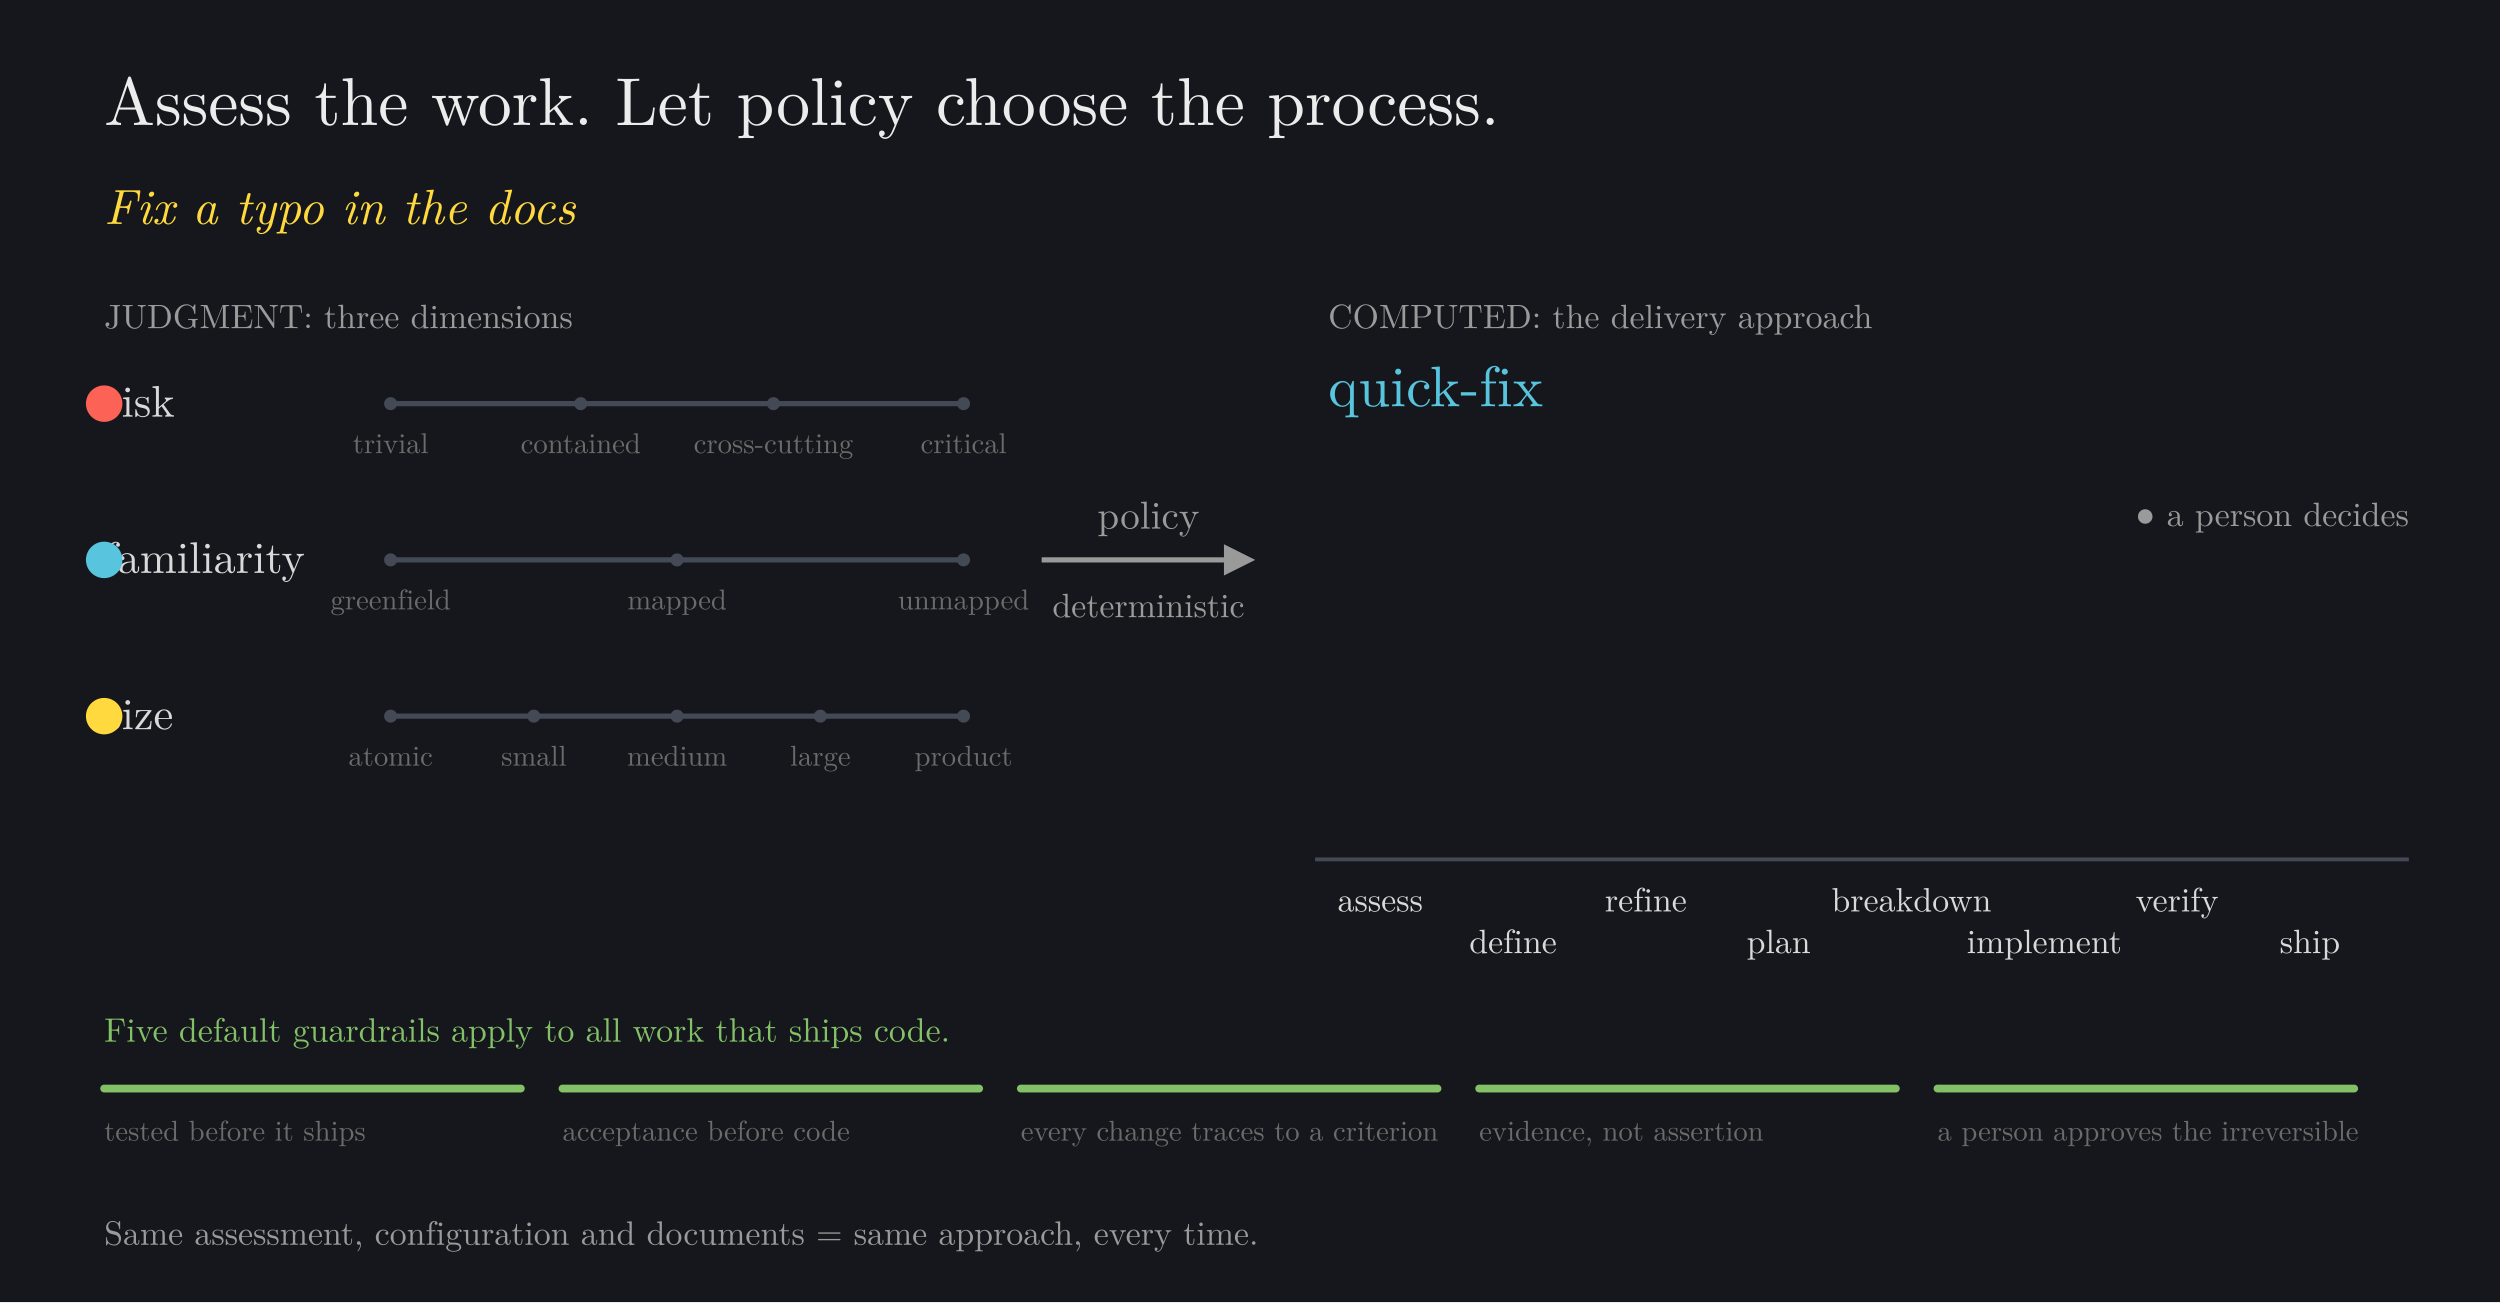
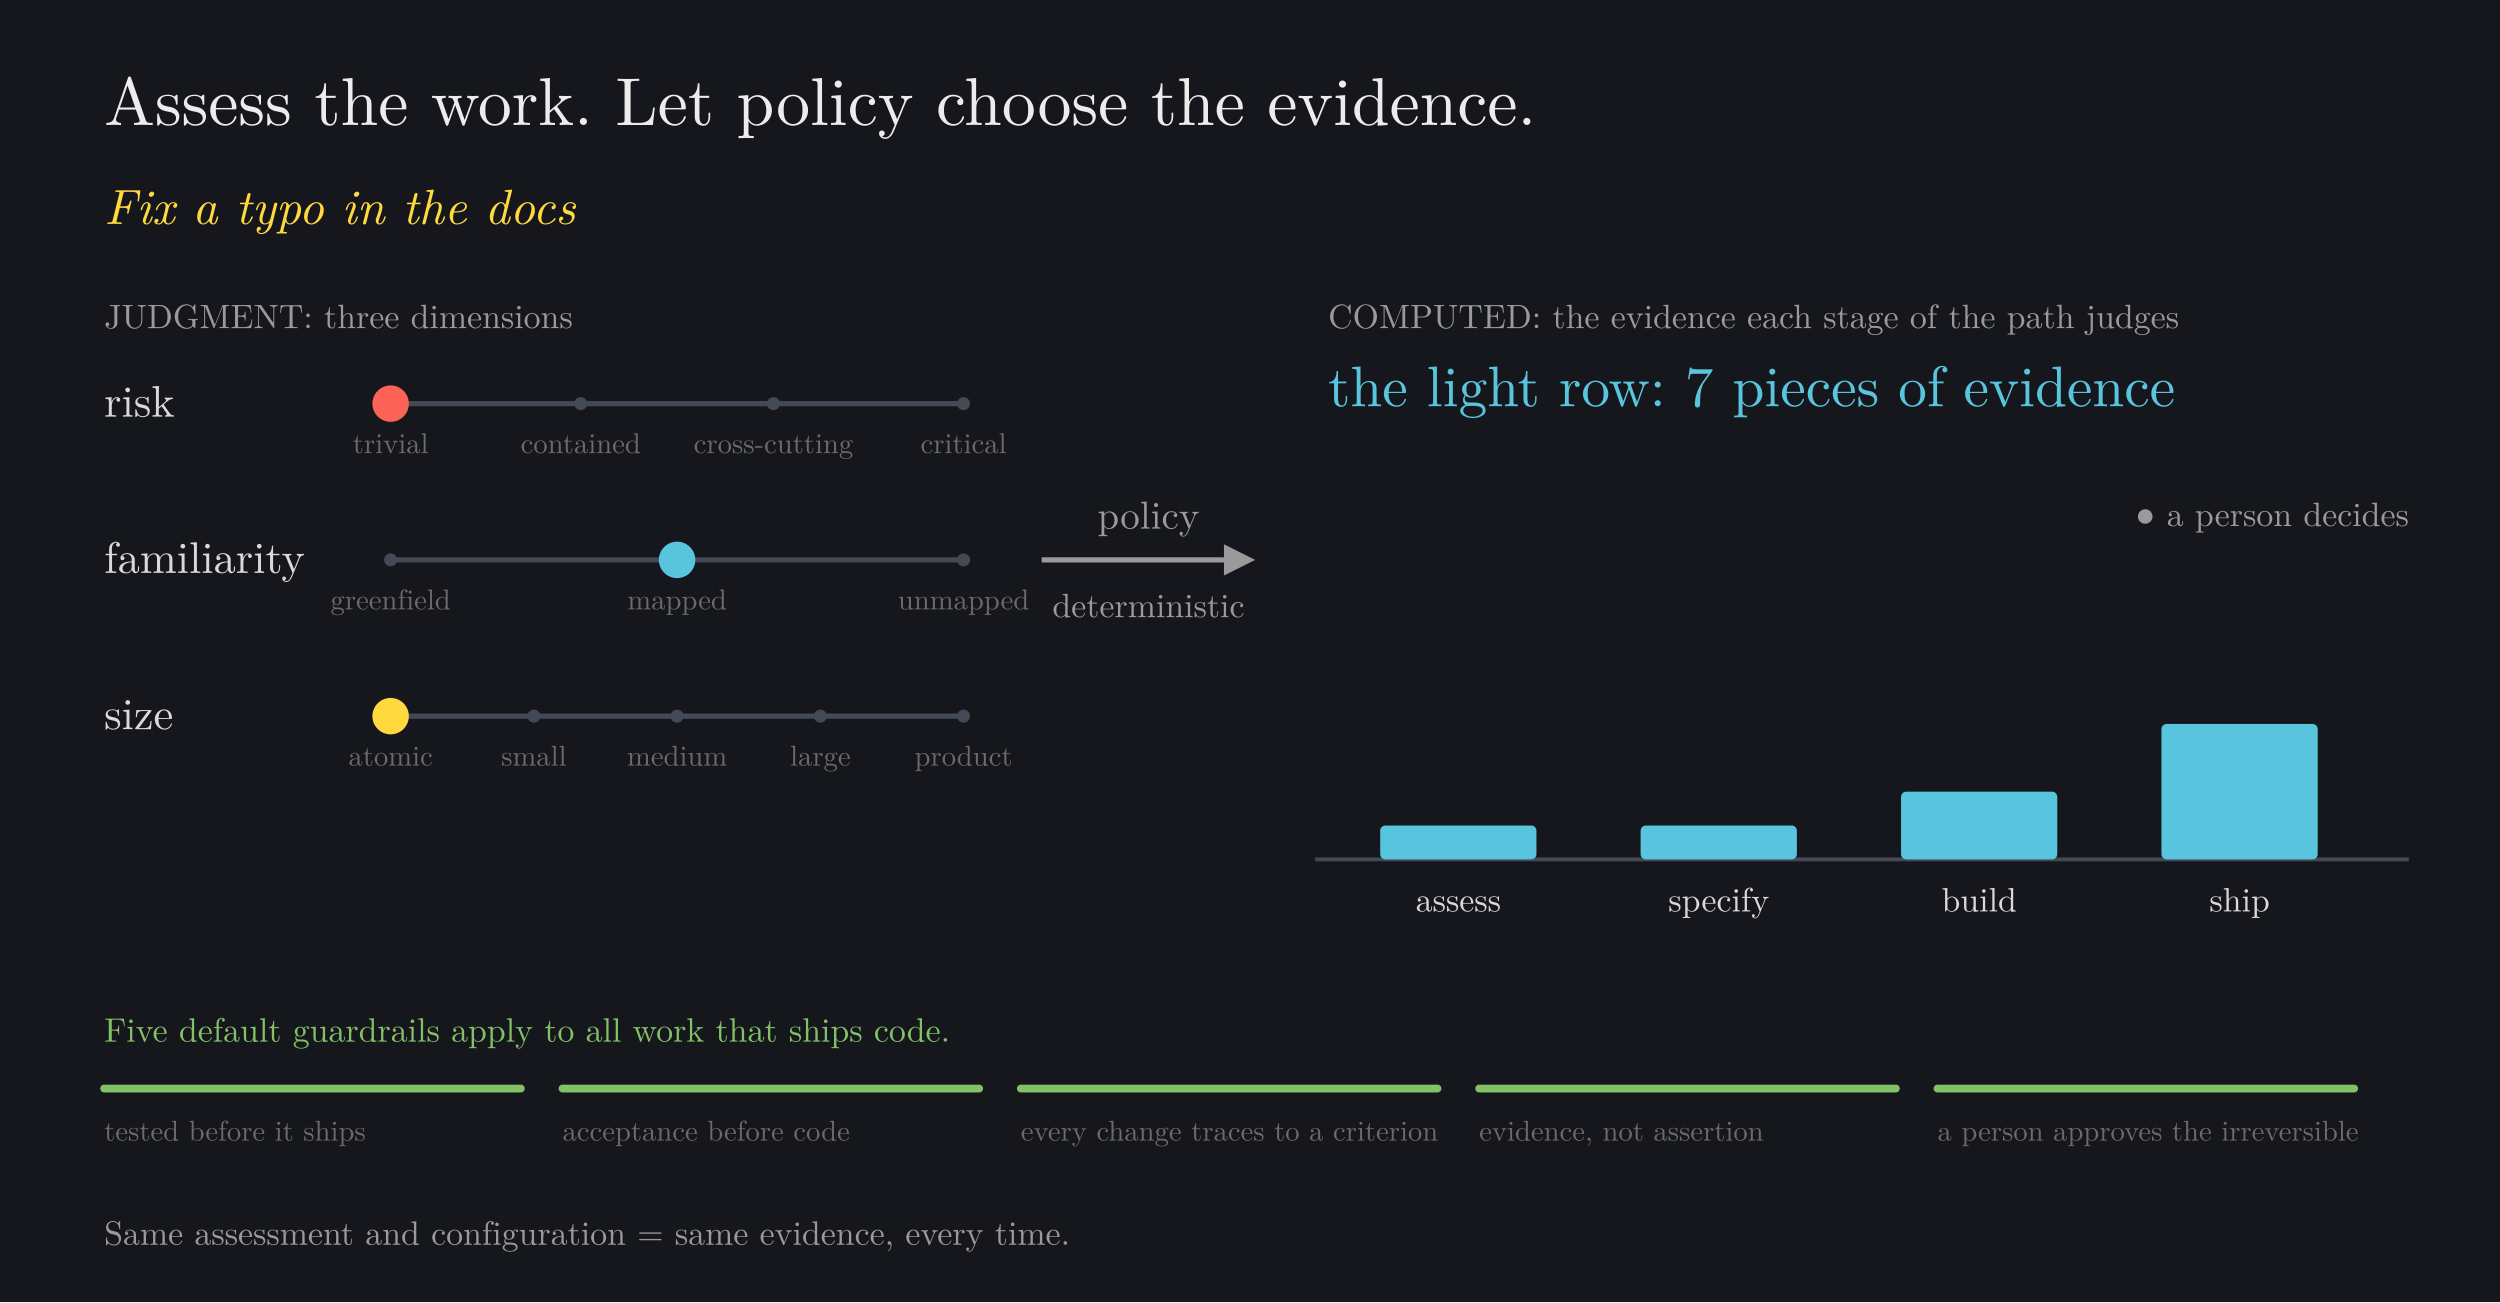
<svg xmlns="http://www.w3.org/2000/svg" viewBox="0 0 960 500" width="960" height="500" font-family="'Latin Modern Roman','CMU Serif','Computer Modern',Georgia,'Times New Roman',serif">
  <defs>
    <style>
      .dim    { fill: #d9d9d9; font-size: 17px; }
      .small  { fill: #9a9a9a; font-size: 13px; }
      .tick   { fill: #6b6b6b; font-size: 11px; }
      .stage  { fill: #d9d9d9; font-size: 13px; text-anchor: middle; }
      .title  { fill: #ececec; font-size: 26px; }
      .cap    { fill: #ffd93d; font-size: 19px; font-style: italic; }
      .appr   { fill: #58c4dd; font-size: 22px; }
      .guard  { fill: #83c167; font-size: 13px; }
      .eq     { fill: #9a9a9a; font-size: 15px; }
    </style>
  </defs>
  <rect width="960" height="500" fill="#15171c" />
-   <text class="title" x="40" y="48">Assess the work. Let policy choose the process.</text>
+   <text class="title" x="40" y="48">Assess the work. Let policy choose the evidence.</text>
  <g>
    <text class="cap" x="40" y="86">
      Fix a typo in the docs
      <animate attributeName="opacity" values="1;1;0;0;0;0;1" keyTimes="0.0;0.3;0.333;0.633;0.667;0.967;1.0" dur="18s" repeatCount="indefinite" />
    </text>
    <text class="cap" x="40" y="86" opacity="0">
-       Add rate limiting to the public API
+       Fix a live rounding error in invoices
      <animate attributeName="opacity" values="0;0;1;1;0;0;0" keyTimes="0.0;0.3;0.333;0.633;0.667;0.967;1.0" dur="18s" repeatCount="indefinite" />
    </text>
    <text class="cap" x="40" y="86" opacity="0">
      Rewrite the payments ledger
      <animate attributeName="opacity" values="0;0;0;0;1;1;0" keyTimes="0.0;0.3;0.333;0.633;0.667;0.967;1.0" dur="18s" repeatCount="indefinite" />
    </text>
  </g>
  <text class="small" x="40" y="126">JUDGMENT: three dimensions</text>
  <g transform="translate(40,160)">
    <text class="dim" x="0" y="0">risk</text>
    <line x1="110" y1="-5" x2="330" y2="-5" stroke="#444a55" stroke-width="2" />
    <g class="tick">
      <circle cx="110" cy="-5" r="2.5" fill="#444a55" />
      <text x="110" y="14" text-anchor="middle">trivial</text>
      <circle cx="183" cy="-5" r="2.5" fill="#444a55" />
      <text x="183" y="14" text-anchor="middle">contained</text>
      <circle cx="257" cy="-5" r="2.5" fill="#444a55" />
      <text x="257" y="14" text-anchor="middle">cross-cutting</text>
      <circle cx="330" cy="-5" r="2.5" fill="#444a55" />
      <text x="330" y="14" text-anchor="middle">critical</text>
    </g>
-     <circle cy="-5" r="7" fill="#fc6255">
+     <circle cx="110" cy="-5" r="7" fill="#fc6255">
      <animate attributeName="cx" values="110;110;183;183;330;330;110" keyTimes="0.0;0.3;0.333;0.633;0.667;0.967;1.0" dur="18s" repeatCount="indefinite" calcMode="spline" keySplines="0.4 0 0.2 1;0.4 0 0.2 1;0.4 0 0.2 1;0.4 0 0.2 1;0.4 0 0.2 1;0.4 0 0.2 1" />
    </circle>
  </g>
  <g transform="translate(40,220)">
    <text class="dim" x="0" y="0">familiarity</text>
    <line x1="110" y1="-5" x2="330" y2="-5" stroke="#444a55" stroke-width="2" />
    <g class="tick">
      <circle cx="110" cy="-5" r="2.5" fill="#444a55" />
      <text x="110" y="14" text-anchor="middle">greenfield</text>
      <circle cx="220" cy="-5" r="2.5" fill="#444a55" />
      <text x="220" y="14" text-anchor="middle">mapped</text>
      <circle cx="330" cy="-5" r="2.5" fill="#444a55" />
      <text x="330" y="14" text-anchor="middle">unmapped</text>
    </g>
-     <circle cy="-5" r="7" fill="#58c4dd">
+     <circle cx="220" cy="-5" r="7" fill="#58c4dd">
      <animate attributeName="cx" values="220;220;220;220;330;330;220" keyTimes="0.0;0.3;0.333;0.633;0.667;0.967;1.0" dur="18s" repeatCount="indefinite" calcMode="spline" keySplines="0.4 0 0.2 1;0.4 0 0.2 1;0.4 0 0.2 1;0.4 0 0.2 1;0.4 0 0.2 1;0.4 0 0.2 1" />
    </circle>
  </g>
  <g transform="translate(40,280)">
    <text class="dim" x="0" y="0">size</text>
    <line x1="110" y1="-5" x2="330" y2="-5" stroke="#444a55" stroke-width="2" />
    <g class="tick">
      <circle cx="110" cy="-5" r="2.5" fill="#444a55" />
      <text x="110" y="14" text-anchor="middle">atomic</text>
      <circle cx="165" cy="-5" r="2.5" fill="#444a55" />
      <text x="165" y="14" text-anchor="middle">small</text>
      <circle cx="220" cy="-5" r="2.5" fill="#444a55" />
      <text x="220" y="14" text-anchor="middle">medium</text>
      <circle cx="275" cy="-5" r="2.5" fill="#444a55" />
      <text x="275" y="14" text-anchor="middle">large</text>
      <circle cx="330" cy="-5" r="2.5" fill="#444a55" />
      <text x="330" y="14" text-anchor="middle">product</text>
    </g>
-     <circle cy="-5" r="7" fill="#ffd93d">
-       <animate attributeName="cx" values="110;110;220;220;275;275;110" keyTimes="0.0;0.3;0.333;0.633;0.667;0.967;1.0" dur="18s" repeatCount="indefinite" calcMode="spline" keySplines="0.4 0 0.2 1;0.4 0 0.2 1;0.4 0 0.2 1;0.4 0 0.2 1;0.4 0 0.2 1;0.4 0 0.2 1" />
+     <circle cx="110" cy="-5" r="7" fill="#ffd93d">
+       <animate attributeName="cx" values="110;110;165;165;275;275;110" keyTimes="0.0;0.3;0.333;0.633;0.667;0.967;1.0" dur="18s" repeatCount="indefinite" calcMode="spline" keySplines="0.4 0 0.2 1;0.4 0 0.2 1;0.4 0 0.2 1;0.4 0 0.2 1;0.4 0 0.2 1;0.4 0 0.2 1" />
    </circle>
  </g>
  <g transform="translate(400,215)">
    <line x1="0" y1="0" x2="70" y2="0" stroke="#9a9a9a" stroke-width="2" />
    <polygon points="70,-6 82,0 70,6" fill="#9a9a9a" />
    <text class="eq" x="41" y="-12" text-anchor="middle">policy</text>
    <text class="small" x="41" y="22" text-anchor="middle">deterministic</text>
  </g>
-   <text class="small" x="510" y="126">COMPUTED: the delivery approach</text>
+   <text class="small" x="510" y="126">COMPUTED: the evidence each stage of the path judges</text>
  <g>
    <text class="appr" x="510" y="156">
-       quick-fix
+       the light row: 7 pieces of evidence
      <animate attributeName="opacity" values="1;1;0;0;0;0;1" keyTimes="0.0;0.3;0.333;0.633;0.667;0.967;1.0" dur="18s" repeatCount="indefinite" />
    </text>
    <text class="appr" x="510" y="156" opacity="0">
-       regular
+       the defect row: 12 pieces of evidence
      <animate attributeName="opacity" values="0;0;1;1;0;0;0" keyTimes="0.0;0.3;0.333;0.633;0.667;0.967;1.0" dur="18s" repeatCount="indefinite" />
    </text>
    <text class="appr" x="510" y="156" opacity="0">
-       full
+       the standard row: 16 pieces of evidence
      <animate attributeName="opacity" values="0;0;0;0;1;1;0" keyTimes="0.0;0.3;0.333;0.633;0.667;0.967;1.0" dur="18s" repeatCount="indefinite" />
    </text>
  </g>
  <g>
    <line x1="505" y1="330" x2="925" y2="330" stroke="#444a55" stroke-width="1.5" />
-     <rect x="512" width="36" fill="#58c4dd" rx="2">
-       <animate attributeName="height" values="120;120;120;120;120;120;120" keyTimes="0.0;0.3;0.333;0.633;0.667;0.967;1.0" dur="18s" repeatCount="indefinite" calcMode="spline" keySplines="0.4 0 0.2 1;0.4 0 0.2 1;0.4 0 0.2 1;0.4 0 0.2 1;0.4 0 0.2 1;0.4 0 0.2 1" />
-       <animate attributeName="y" values="210;210;210;210;210;210;210" keyTimes="0.0;0.3;0.333;0.633;0.667;0.967;1.0" dur="18s" repeatCount="indefinite" calcMode="spline" keySplines="0.4 0 0.2 1;0.4 0 0.2 1;0.4 0 0.2 1;0.4 0 0.2 1;0.4 0 0.2 1;0.4 0 0.2 1" />
+     <rect x="530" y="317" width="60" height="13" fill="#58c4dd" rx="2">
+       <animate attributeName="height" values="13;13;13;13;13;13;13" keyTimes="0.0;0.3;0.333;0.633;0.667;0.967;1.0" dur="18s" repeatCount="indefinite" calcMode="spline" keySplines="0.4 0 0.2 1;0.4 0 0.2 1;0.4 0 0.2 1;0.4 0 0.2 1;0.4 0 0.2 1;0.4 0 0.2 1" />
+       <animate attributeName="y" values="317;317;317;317;317;317;317" keyTimes="0.0;0.3;0.333;0.633;0.667;0.967;1.0" dur="18s" repeatCount="indefinite" calcMode="spline" keySplines="0.4 0 0.2 1;0.4 0 0.2 1;0.4 0 0.2 1;0.4 0 0.2 1;0.4 0 0.2 1;0.4 0 0.2 1" />
    </rect>
-     <circle cx="530" cy="198" r="4" fill="#ffd93d" opacity="0">
+     <text class="stage" x="560" y="350">assess</text>
+     <rect x="630" y="317" width="60" height="13" fill="#58c4dd" rx="2">
+       <animate attributeName="height" values="13;13;13;13;26;26;13" keyTimes="0.0;0.3;0.333;0.633;0.667;0.967;1.0" dur="18s" repeatCount="indefinite" calcMode="spline" keySplines="0.4 0 0.2 1;0.4 0 0.2 1;0.4 0 0.2 1;0.4 0 0.2 1;0.4 0 0.2 1;0.4 0 0.2 1" />
+       <animate attributeName="y" values="317;317;317;317;304;304;317" keyTimes="0.0;0.3;0.333;0.633;0.667;0.967;1.0" dur="18s" repeatCount="indefinite" calcMode="spline" keySplines="0.4 0 0.2 1;0.4 0 0.2 1;0.4 0 0.2 1;0.4 0 0.2 1;0.4 0 0.2 1;0.4 0 0.2 1" />
+     </rect>
+     <circle cx="660" cy="198" r="4" fill="#ffd93d" opacity="0">
      <animate attributeName="opacity" values="0;0;0;0;1;1;0" keyTimes="0.0;0.3;0.333;0.633;0.667;0.967;1.0" dur="18s" repeatCount="indefinite" />
    </circle>
-     <text class="stage" x="530" y="350">assess</text>
-     <rect x="563" width="36" fill="#58c4dd" rx="2">
-       <animate attributeName="height" values="45;45;120;120;120;120;45" keyTimes="0.0;0.3;0.333;0.633;0.667;0.967;1.0" dur="18s" repeatCount="indefinite" calcMode="spline" keySplines="0.4 0 0.2 1;0.4 0 0.2 1;0.4 0 0.2 1;0.4 0 0.2 1;0.4 0 0.2 1;0.4 0 0.2 1" />
-       <animate attributeName="y" values="285;285;210;210;210;210;285" keyTimes="0.0;0.3;0.333;0.633;0.667;0.967;1.0" dur="18s" repeatCount="indefinite" calcMode="spline" keySplines="0.4 0 0.2 1;0.4 0 0.2 1;0.4 0 0.2 1;0.4 0 0.2 1;0.4 0 0.2 1;0.4 0 0.2 1" />
+     <text class="stage" x="660" y="350">specify</text>
+     <rect x="730" y="304" width="60" height="26" fill="#58c4dd" rx="2">
+       <animate attributeName="height" values="26;26;65;65;65;65;26" keyTimes="0.0;0.3;0.333;0.633;0.667;0.967;1.0" dur="18s" repeatCount="indefinite" calcMode="spline" keySplines="0.4 0 0.2 1;0.4 0 0.2 1;0.4 0 0.2 1;0.4 0 0.2 1;0.4 0 0.2 1;0.4 0 0.2 1" />
+       <animate attributeName="y" values="304;304;265;265;265;265;304" keyTimes="0.0;0.3;0.333;0.633;0.667;0.967;1.0" dur="18s" repeatCount="indefinite" calcMode="spline" keySplines="0.4 0 0.2 1;0.4 0 0.2 1;0.4 0 0.2 1;0.4 0 0.2 1;0.4 0 0.2 1;0.4 0 0.2 1" />
    </rect>
-     <circle cx="581" cy="198" r="4" fill="#ffd93d" opacity="0">
-       <animate attributeName="opacity" values="0;0;1;1;1;1;0" keyTimes="0.0;0.3;0.333;0.633;0.667;0.967;1.0" dur="18s" repeatCount="indefinite" />
-     </circle>
-     <text class="stage" x="581" y="366">define</text>
-     <rect x="614" width="36" fill="#58c4dd" rx="2">
-       <animate attributeName="height" values="10;10;45;45;120;120;10" keyTimes="0.0;0.3;0.333;0.633;0.667;0.967;1.0" dur="18s" repeatCount="indefinite" calcMode="spline" keySplines="0.4 0 0.2 1;0.4 0 0.2 1;0.4 0 0.2 1;0.4 0 0.2 1;0.4 0 0.2 1;0.4 0 0.2 1" />
-       <animate attributeName="y" values="320;320;285;285;210;210;320" keyTimes="0.0;0.3;0.333;0.633;0.667;0.967;1.0" dur="18s" repeatCount="indefinite" calcMode="spline" keySplines="0.4 0 0.2 1;0.4 0 0.2 1;0.4 0 0.2 1;0.4 0 0.2 1;0.4 0 0.2 1;0.4 0 0.2 1" />
+     <text class="stage" x="760" y="350">build</text>
+     <rect x="830" y="278" width="60" height="52" fill="#58c4dd" rx="2">
+       <animate attributeName="height" values="52;52;78;78;117;117;52" keyTimes="0.0;0.3;0.333;0.633;0.667;0.967;1.0" dur="18s" repeatCount="indefinite" calcMode="spline" keySplines="0.4 0 0.2 1;0.4 0 0.2 1;0.4 0 0.2 1;0.4 0 0.2 1;0.4 0 0.2 1;0.4 0 0.2 1" />
+       <animate attributeName="y" values="278;278;252;252;213;213;278" keyTimes="0.0;0.3;0.333;0.633;0.667;0.967;1.0" dur="18s" repeatCount="indefinite" calcMode="spline" keySplines="0.4 0 0.2 1;0.4 0 0.2 1;0.4 0 0.2 1;0.4 0 0.2 1;0.4 0 0.2 1;0.4 0 0.2 1" />
    </rect>
-     <circle cx="632" cy="198" r="4" fill="#ffd93d" opacity="0">
+     <circle cx="860" cy="198" r="4" fill="#ffd93d" opacity="0">
      <animate attributeName="opacity" values="0;0;0;0;1;1;0" keyTimes="0.0;0.3;0.333;0.633;0.667;0.967;1.0" dur="18s" repeatCount="indefinite" />
    </circle>
-     <text class="stage" x="632" y="350">refine</text>
-     <rect x="665" width="36" fill="#58c4dd" rx="2">
-       <animate attributeName="height" values="10;10;120;120;120;120;10" keyTimes="0.0;0.3;0.333;0.633;0.667;0.967;1.0" dur="18s" repeatCount="indefinite" calcMode="spline" keySplines="0.4 0 0.2 1;0.4 0 0.2 1;0.4 0 0.2 1;0.4 0 0.2 1;0.4 0 0.2 1;0.4 0 0.2 1" />
-       <animate attributeName="y" values="320;320;210;210;210;210;320" keyTimes="0.0;0.3;0.333;0.633;0.667;0.967;1.0" dur="18s" repeatCount="indefinite" calcMode="spline" keySplines="0.4 0 0.2 1;0.4 0 0.2 1;0.4 0 0.2 1;0.4 0 0.2 1;0.4 0 0.2 1;0.4 0 0.2 1" />
-     </rect>
-     <circle cx="683" cy="198" r="4" fill="#ffd93d" opacity="0">
-       <animate attributeName="opacity" values="0;0;1;1;1;1;0" keyTimes="0.0;0.3;0.333;0.633;0.667;0.967;1.0" dur="18s" repeatCount="indefinite" />
-     </circle>
-     <text class="stage" x="683" y="366">plan</text>
-     <rect x="716" width="36" fill="#c59df6" rx="2">
-       <animate attributeName="height" values="0;0;120;120;120;120;0" keyTimes="0.0;0.3;0.333;0.633;0.667;0.967;1.0" dur="18s" repeatCount="indefinite" calcMode="spline" keySplines="0.4 0 0.2 1;0.4 0 0.2 1;0.4 0 0.2 1;0.4 0 0.2 1;0.4 0 0.2 1;0.4 0 0.2 1" />
-       <animate attributeName="y" values="330;330;210;210;210;210;330" keyTimes="0.0;0.3;0.333;0.633;0.667;0.967;1.0" dur="18s" repeatCount="indefinite" calcMode="spline" keySplines="0.4 0 0.2 1;0.4 0 0.2 1;0.4 0 0.2 1;0.4 0 0.2 1;0.4 0 0.2 1;0.4 0 0.2 1" />
-     </rect>
-     <text class="stage" x="734" y="350">breakdown</text>
-     <rect x="767" width="36" fill="#58c4dd" rx="2">
-       <animate attributeName="height" values="120;120;120;120;120;120;120" keyTimes="0.0;0.3;0.333;0.633;0.667;0.967;1.0" dur="18s" repeatCount="indefinite" calcMode="spline" keySplines="0.4 0 0.2 1;0.4 0 0.2 1;0.4 0 0.2 1;0.4 0 0.2 1;0.4 0 0.2 1;0.4 0 0.2 1" />
-       <animate attributeName="y" values="210;210;210;210;210;210;210" keyTimes="0.0;0.3;0.333;0.633;0.667;0.967;1.0" dur="18s" repeatCount="indefinite" calcMode="spline" keySplines="0.4 0 0.2 1;0.4 0 0.2 1;0.4 0 0.2 1;0.4 0 0.2 1;0.4 0 0.2 1;0.4 0 0.2 1" />
-     </rect>
-     <text class="stage" x="785" y="366">implement</text>
-     <rect x="818" width="36" fill="#58c4dd" rx="2">
-       <animate attributeName="height" values="45;45;120;120;120;120;45" keyTimes="0.0;0.3;0.333;0.633;0.667;0.967;1.0" dur="18s" repeatCount="indefinite" calcMode="spline" keySplines="0.4 0 0.2 1;0.4 0 0.2 1;0.4 0 0.2 1;0.4 0 0.2 1;0.4 0 0.2 1;0.4 0 0.2 1" />
-       <animate attributeName="y" values="285;285;210;210;210;210;285" keyTimes="0.0;0.3;0.333;0.633;0.667;0.967;1.0" dur="18s" repeatCount="indefinite" calcMode="spline" keySplines="0.4 0 0.2 1;0.4 0 0.2 1;0.4 0 0.2 1;0.4 0 0.2 1;0.4 0 0.2 1;0.4 0 0.2 1" />
-     </rect>
-     <text class="stage" x="836" y="350">verify</text>
-     <rect x="869" width="36" fill="#58c4dd" rx="2">
-       <animate attributeName="height" values="45;45;120;120;120;120;45" keyTimes="0.0;0.3;0.333;0.633;0.667;0.967;1.0" dur="18s" repeatCount="indefinite" calcMode="spline" keySplines="0.4 0 0.2 1;0.4 0 0.2 1;0.4 0 0.2 1;0.4 0 0.2 1;0.4 0 0.2 1;0.4 0 0.2 1" />
-       <animate attributeName="y" values="285;285;210;210;210;210;285" keyTimes="0.0;0.3;0.333;0.633;0.667;0.967;1.0" dur="18s" repeatCount="indefinite" calcMode="spline" keySplines="0.4 0 0.2 1;0.4 0 0.2 1;0.4 0 0.2 1;0.4 0 0.2 1;0.4 0 0.2 1;0.4 0 0.2 1" />
-     </rect>
-     <text class="stage" x="887" y="366">ship</text>
+     <text class="stage" x="860" y="350">ship</text>
    <text class="small" x="925" y="202" text-anchor="end" fill="#ffd93d">● a person decides</text>
  </g>
  <g transform="translate(40,400)">
    <text class="guard" x="0" y="0">Five default guardrails apply to all work that ships code.</text>
    <g stroke="#83c167" stroke-width="3" stroke-linecap="round">
      <line x1="0" y1="18" x2="160" y2="18" />
      <line x1="176" y1="18" x2="336" y2="18" />
      <line x1="352" y1="18" x2="512" y2="18" />
      <line x1="528" y1="18" x2="688" y2="18" />
      <line x1="704" y1="18" x2="864" y2="18" />
    </g>
    <g class="tick" fill="#9a9a9a">
      <text x="0" y="38">tested before it ships</text>
      <text x="176" y="38">acceptance before code</text>
      <text x="352" y="38">every change traces to a criterion</text>
      <text x="528" y="38">evidence, not assertion</text>
      <text x="704" y="38">a person approves the irreversible</text>
    </g>
  </g>
-   <text class="small" x="40" y="478">Same assessment, configuration and documents = same approach, every time.</text>
+   <text class="small" x="40" y="478">Same assessment and configuration = same evidence, every time.</text>
</svg>
